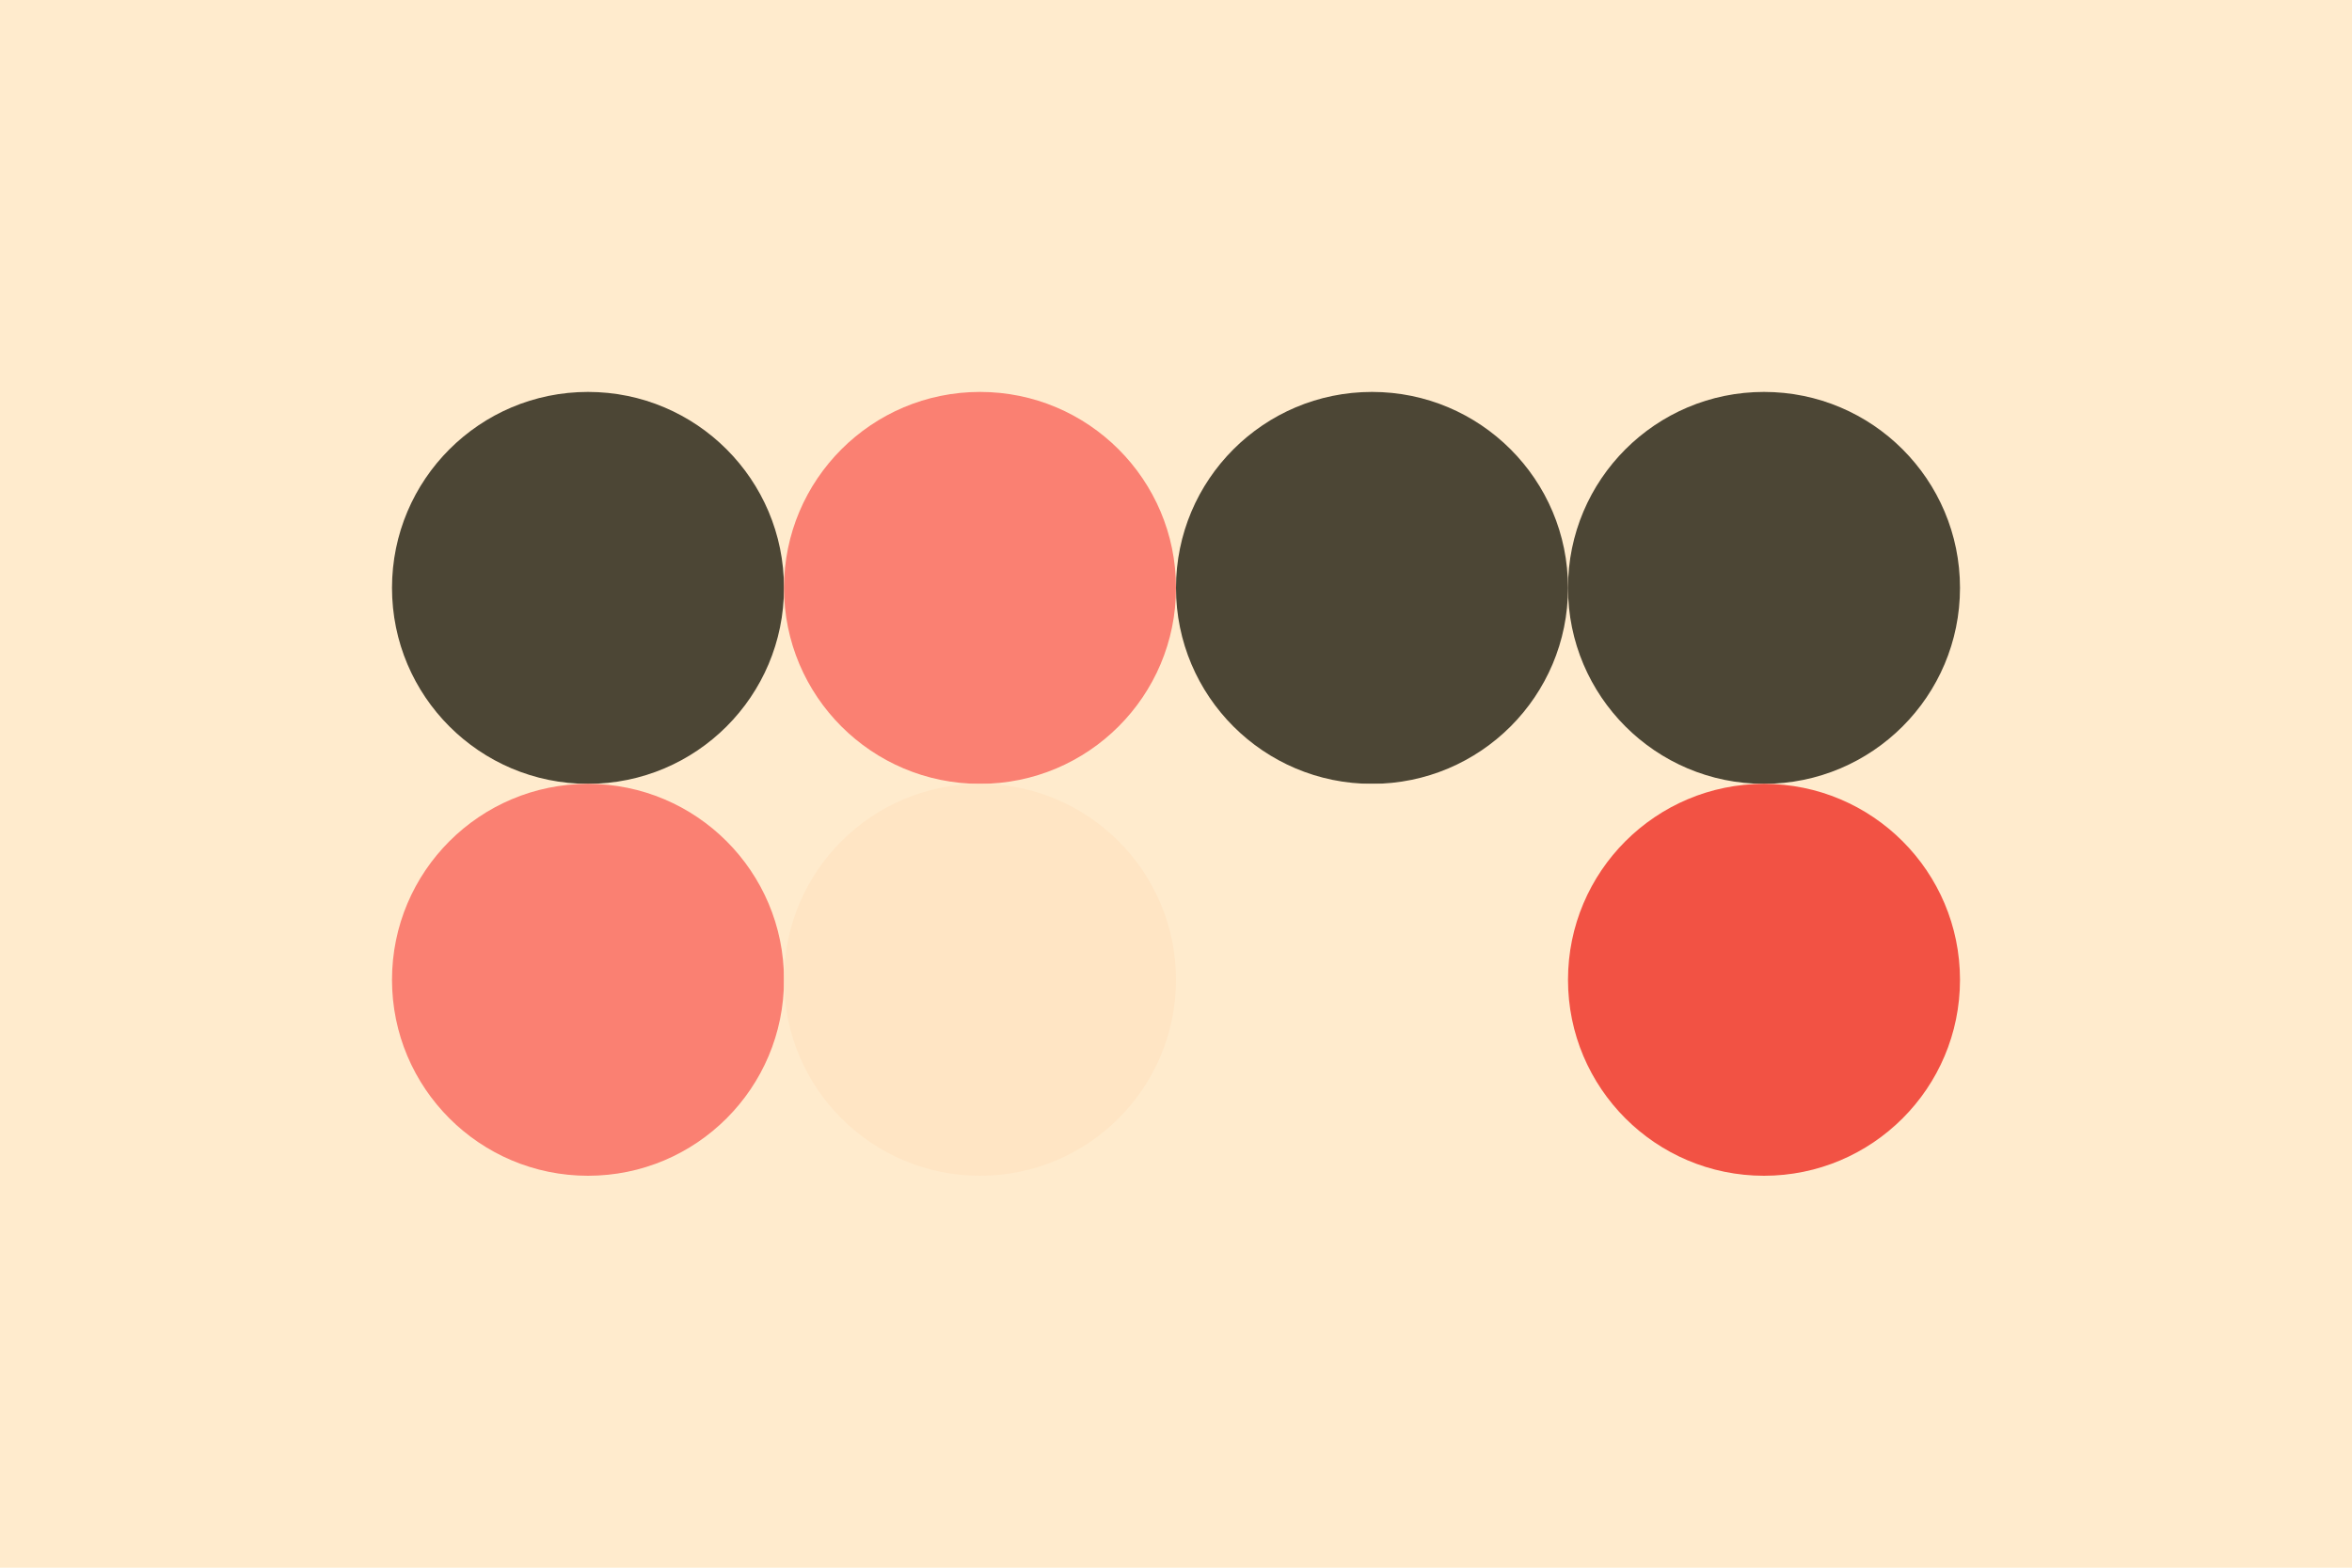
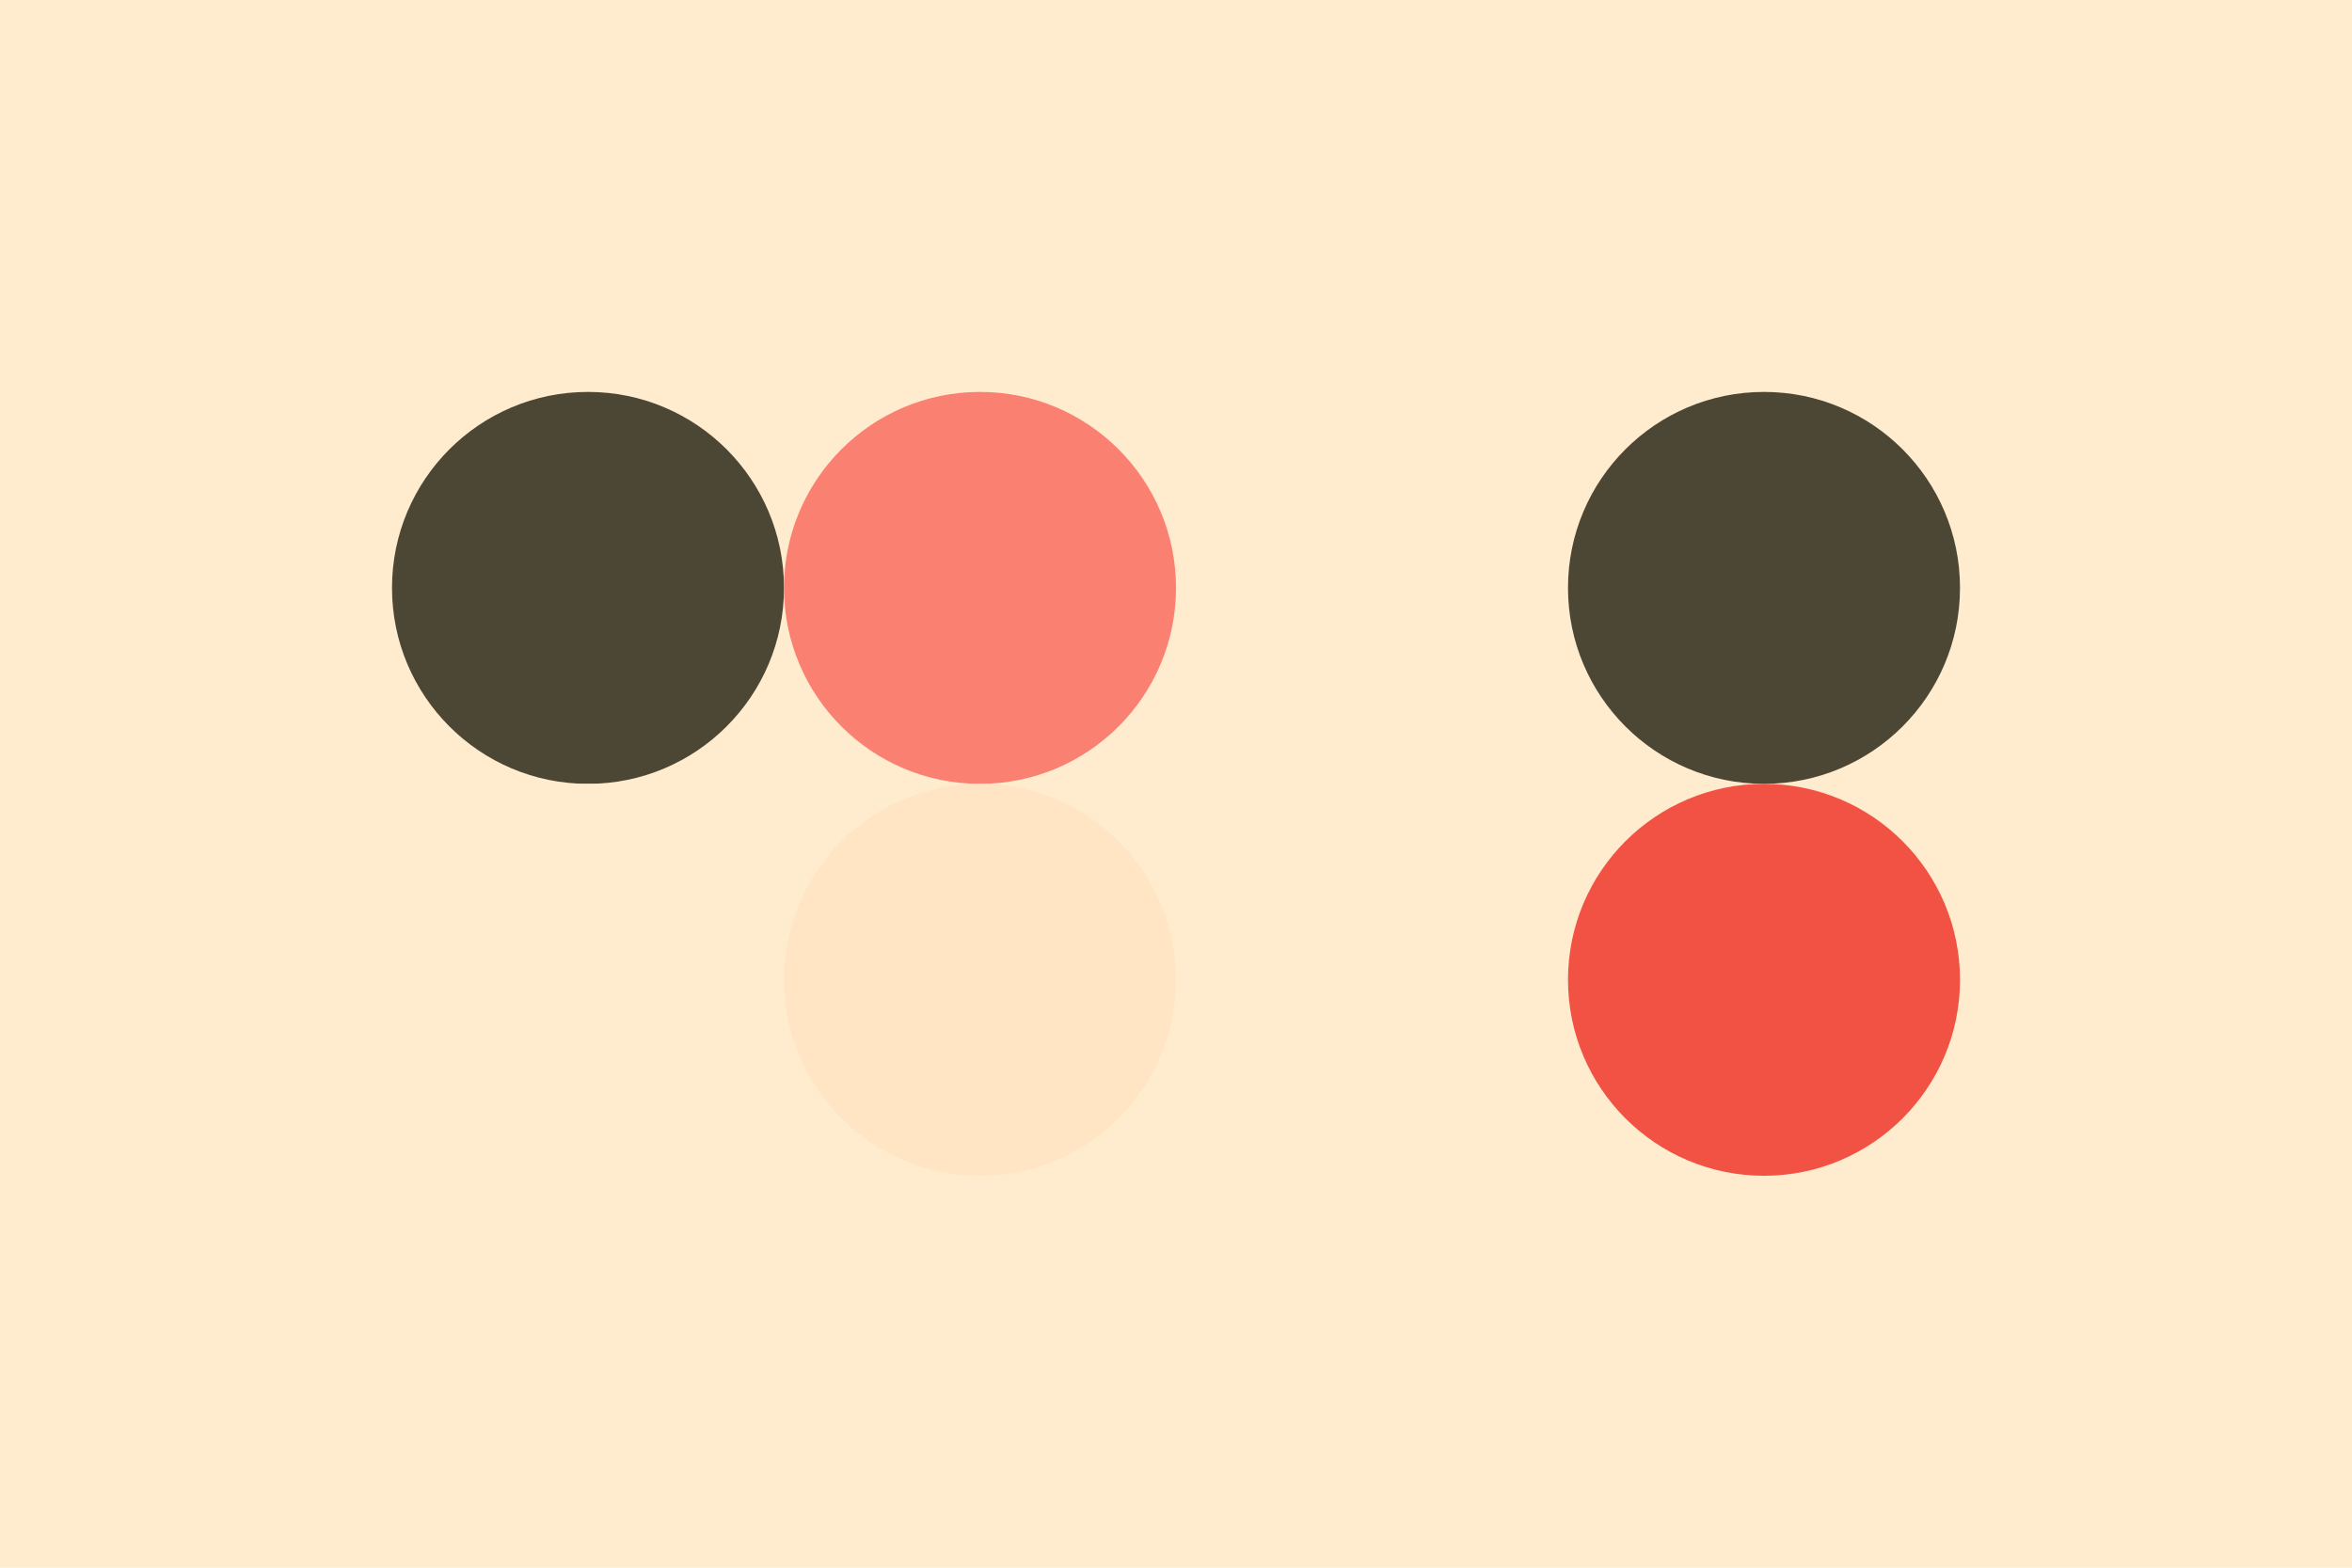
<svg xmlns="http://www.w3.org/2000/svg" width="96px" height="64px" baseProfile="full" version="1.1">
  <rect width="96" height="64" id="background" fill="#ffebcd" />
  <circle cx="24" cy="24" r="8" id="f_high" fill="#4c4635" />
  <circle cx="40" cy="24" r="8" id="f_med" fill="#fa8072" />
-   <circle cx="56" cy="24" r="8" id="f_low" fill="#4c4635" />
+   <circle cx="56" cy="24" r="8" id="f_low" fill="#ffebcd" />
  <circle cx="72" cy="24" r="8" id="f_inv" fill="#4c4635" />
-   <circle cx="24" cy="40" r="8" id="b_high" fill="#fa8072" />
+   <circle cx="24" cy="40" r="8" id="b_high" fill="#ffebcd" />
  <circle cx="40" cy="40" r="8" id="b_med" fill="#ffe5c4" />
  <circle cx="56" cy="40" r="8" id="b_low" fill="#ffebcd" />
  <circle cx="72" cy="40" r="8" id="b_inv" fill="#f25244" />
</svg>
